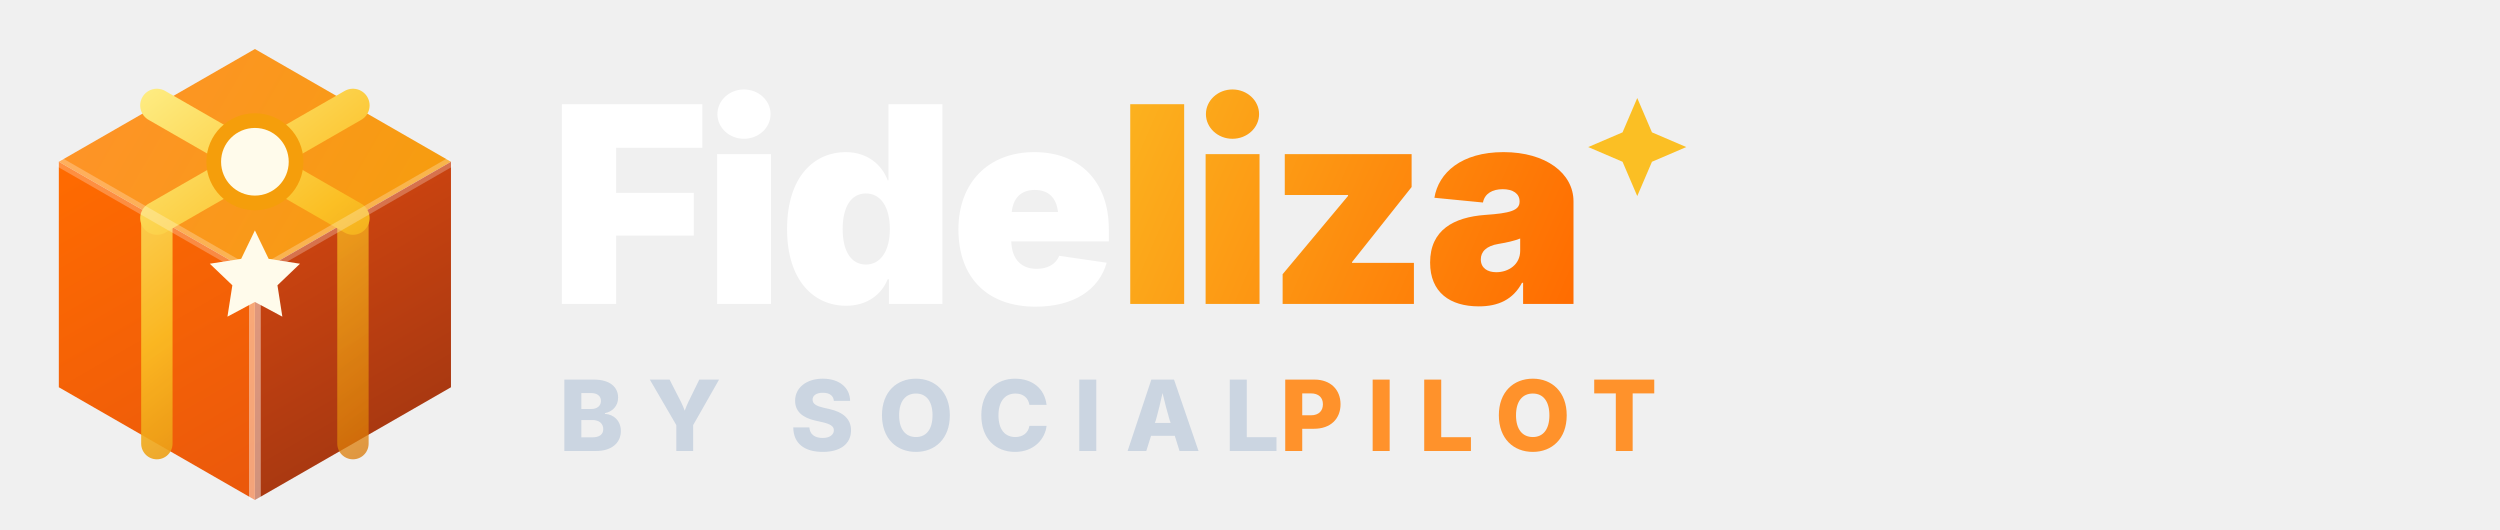
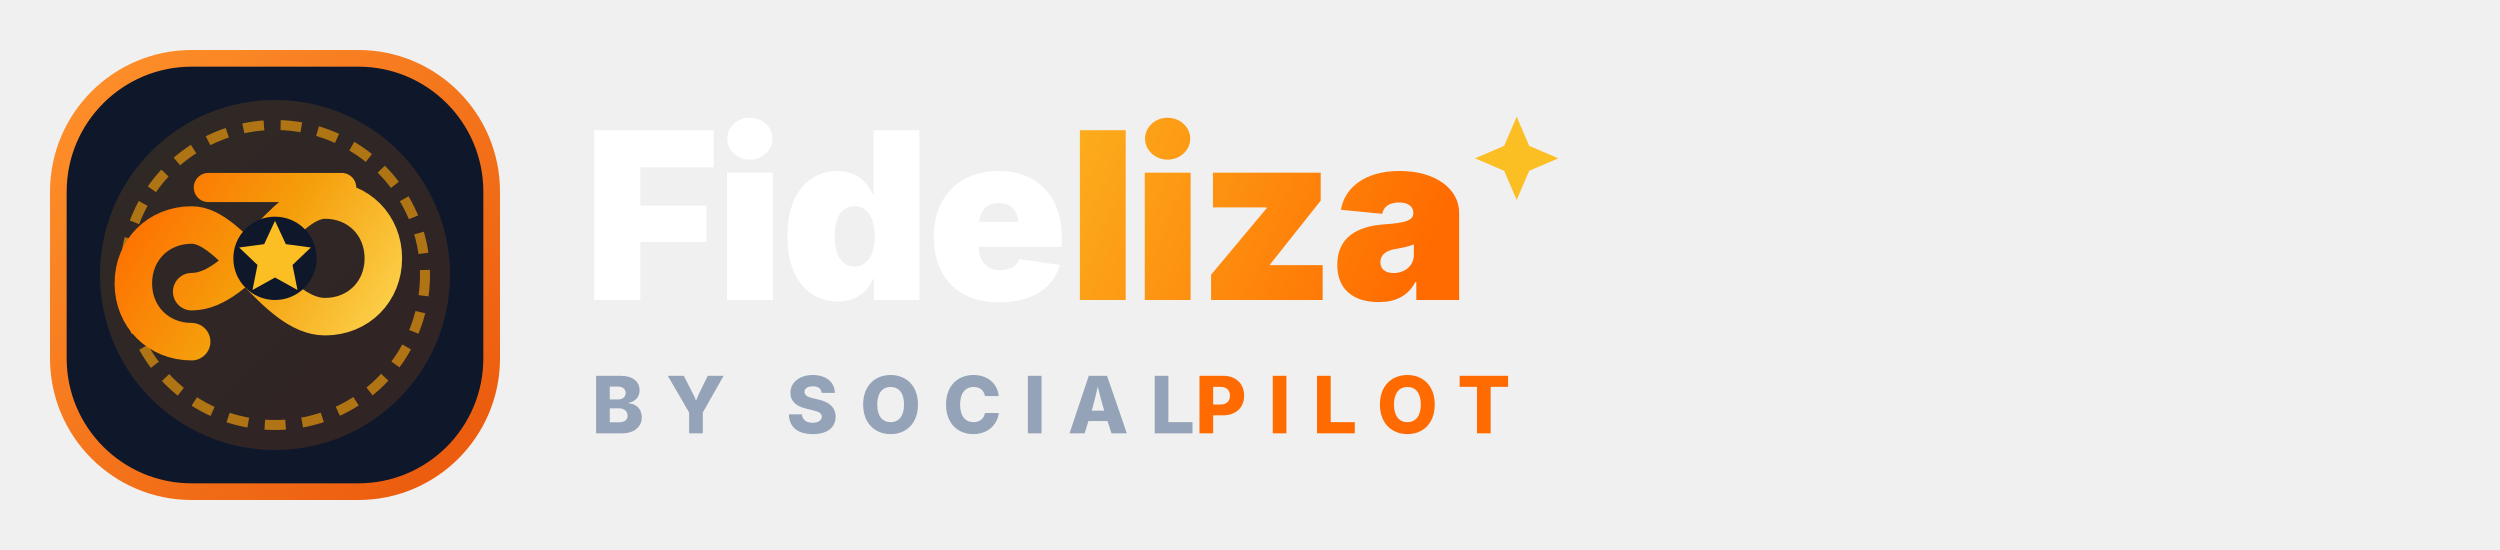
- <svg xmlns="http://www.w3.org/2000/svg" width="255" height="54" viewBox="0 0 255 54" fill="none">
-   <g transform="translate(2, 3)">
-     <path d="M24 2L44 13.5L24 25L4 13.5L24 2Z" fill="url(#fidTop)" />
-     <path d="M24 25L44 13.5V36.5L24 48V25Z" fill="url(#fidRight)" />
-     <path d="M24 25L4 13.5V36.5L24 48V25Z" fill="url(#fidLeft)" />
-     <path d="M14 7.75L34 19.25" stroke="url(#fidGold)" stroke-width="3.4" stroke-linecap="round" />
-     <path d="M34 7.75L14 19.25" stroke="url(#fidGold)" stroke-width="3.4" stroke-linecap="round" />
-     <path d="M14 19.25V42.25" stroke="url(#fidGold)" stroke-width="3.2" stroke-linecap="round" opacity="0.9" />
-     <path d="M34 19.25V42.25" stroke="url(#fidGold)" stroke-width="3.2" stroke-linecap="round" opacity="0.75" />
-     <path d="M24 25V48" stroke="#FFFFFF" stroke-width="1.2" opacity="0.45" />
-     <path d="M24 25L4 13.5" stroke="#FFFFFF" stroke-width="1" opacity="0.25" />
-     <path d="M24 25L44 13.5" stroke="#FFFFFF" stroke-width="1" opacity="0.25" />
-     <circle cx="24" cy="13.5" r="4.2" fill="#FFFBEB" stroke="#F59E0B" stroke-width="1.5" />
-     <path d="M24 20.5L25.4 23.4L28.6 23.9L26.3 26.1L26.8 29.3L24 27.8L21.2 29.3L21.7 26.1L19.4 23.9L22.6 23.4L24 20.5Z" fill="#FFFBEB" />
+ <svg xmlns="http://www.w3.org/2000/svg" width="300" height="66" viewBox="0 0 300 66" fill="none">
+   <g transform="translate(6, 6)">
+     <rect x="1" y="1" width="52" height="52" rx="16" fill="#0F172A" stroke="url(#fA_border)" stroke-width="2" />
+     <circle cx="27" cy="27" r="21" fill="url(#fA_bg)" opacity="0.14" />
+     <circle cx="27" cy="27" r="18" stroke="#F59E0B" stroke-width="1.2" stroke-dasharray="2.5 2" opacity="0.65" />
+     <path d="M17 35C13 35 10 32 10 28C10 24 13 21 17 21C22 21 27 32 33 32C37 32 40 29 40 25C40 21 37 18 33 18C28 18 23 29 17 29" stroke="url(#fA_loop)" stroke-width="4.5" stroke-linecap="round" />
+     <path d="M19 16.5H35" stroke="url(#fA_loop)" stroke-width="3.5" stroke-linecap="round" />
+     <circle cx="27" cy="25" r="5" fill="#0F172A" />
+     <path d="M27 20.5L28.3 23.3L31.3 23.7L29.1 25.8L29.7 28.8L27 27.3L24.3 28.8L24.9 25.8L22.7 23.7L25.7 23.3L27 20.5Z" fill="#FBBF24" />
  </g>
-   <text x="56" y="31" font-family="system-ui, -apple-system, sans-serif" font-size="28" font-weight="900" fill="#FFFFFF" letter-spacing="-0.6">
-     Fide<tspan fill="url(#fidTextGrad)">liza</tspan>
+   <text x="70" y="36" font-family="system-ui, -apple-system, sans-serif" font-size="28" font-weight="900" fill="#FFFFFF" letter-spacing="-0.5">
+     Fide<tspan fill="url(#fA_text)">liza</tspan>
  </text>
-   <path d="M167 10L168.5 13.5L172 15L168.5 16.5L167 20L165.5 16.5L162 15L165.5 13.5L167 10Z" fill="#FBBF24" />
-   <text x="57" y="46" font-family="system-ui, -apple-system, sans-serif" font-size="10" font-weight="800" fill="#CBD5E1" letter-spacing="2.4">
-     BY SOCIAL<tspan fill="#FF922B">PILOT</tspan>
+   <path d="M182 14L183.5 17.5L187 19L183.5 20.5L182 24L180.5 20.5L177 19L180.5 17.5L182 14Z" fill="#FBBF24" />
+   <text x="71" y="52" font-family="system-ui, -apple-system, sans-serif" font-size="9.5" font-weight="800" fill="#94A3B8" letter-spacing="2.6">
+     BY SOCIAL<tspan fill="#FF6B00">PILOT</tspan>
  </text>
  <defs>
-     <linearGradient id="fidTop" x1="4" y1="2" x2="44" y2="25" gradientUnits="userSpaceOnUse">
+     <linearGradient id="fA_border" x1="1" y1="1" x2="53" y2="53" gradientUnits="userSpaceOnUse">
      <stop stop-color="#FF922B" />
-       <stop offset="1" stop-color="#F59E0B" />
-     </linearGradient>
-     <linearGradient id="fidRight" x1="24" y1="13.5" x2="44" y2="48" gradientUnits="userSpaceOnUse">
-       <stop stop-color="#D9480F" />
-       <stop offset="1" stop-color="#9A3412" />
-     </linearGradient>
-     <linearGradient id="fidLeft" x1="4" y1="13.5" x2="24" y2="48" gradientUnits="userSpaceOnUse">
-       <stop stop-color="#FF6B00" />
      <stop offset="1" stop-color="#EA580C" />
    </linearGradient>
-     <linearGradient id="fidGold" x1="10" y1="6" x2="38" y2="42" gradientUnits="userSpaceOnUse">
-       <stop stop-color="#FEF08A" />
-       <stop offset="0.5" stop-color="#FBBF24" />
-       <stop offset="1" stop-color="#D97706" />
+     <linearGradient id="fA_bg" x1="6" y1="6" x2="48" y2="48" gradientUnits="userSpaceOnUse">
+       <stop stop-color="#F59E0B" />
+       <stop offset="1" stop-color="#FF6B00" />
    </linearGradient>
-     <linearGradient id="fidTextGrad" x1="105" y1="10" x2="160" y2="34" gradientUnits="userSpaceOnUse">
+     <linearGradient id="fA_loop" x1="10" y1="16" x2="40" y2="35" gradientUnits="userSpaceOnUse">
+       <stop stop-color="#FF6B00" />
+       <stop offset="0.5" stop-color="#F59E0B" />
+       <stop offset="1" stop-color="#FCD34D" />
+     </linearGradient>
+     <linearGradient id="fA_text" x1="116" y1="16" x2="168" y2="38" gradientUnits="userSpaceOnUse">
      <stop stop-color="#FBBF24" />
      <stop offset="1" stop-color="#FF6B00" />
    </linearGradient>
  </defs>
</svg>
